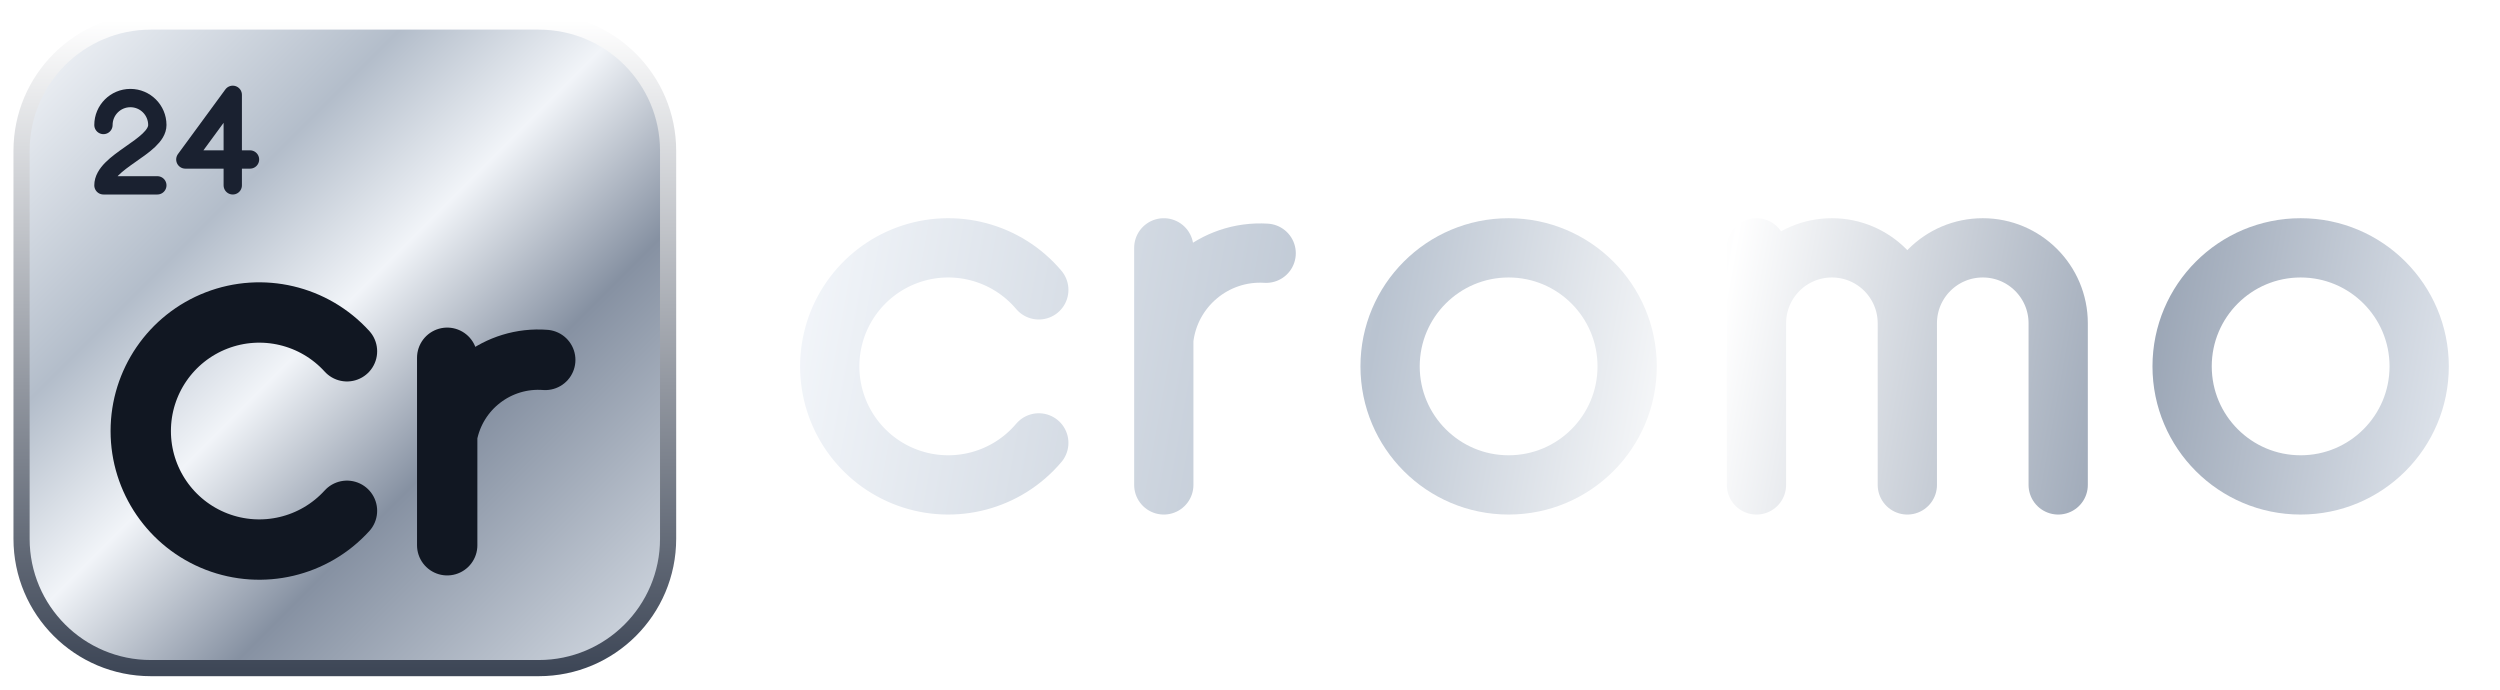
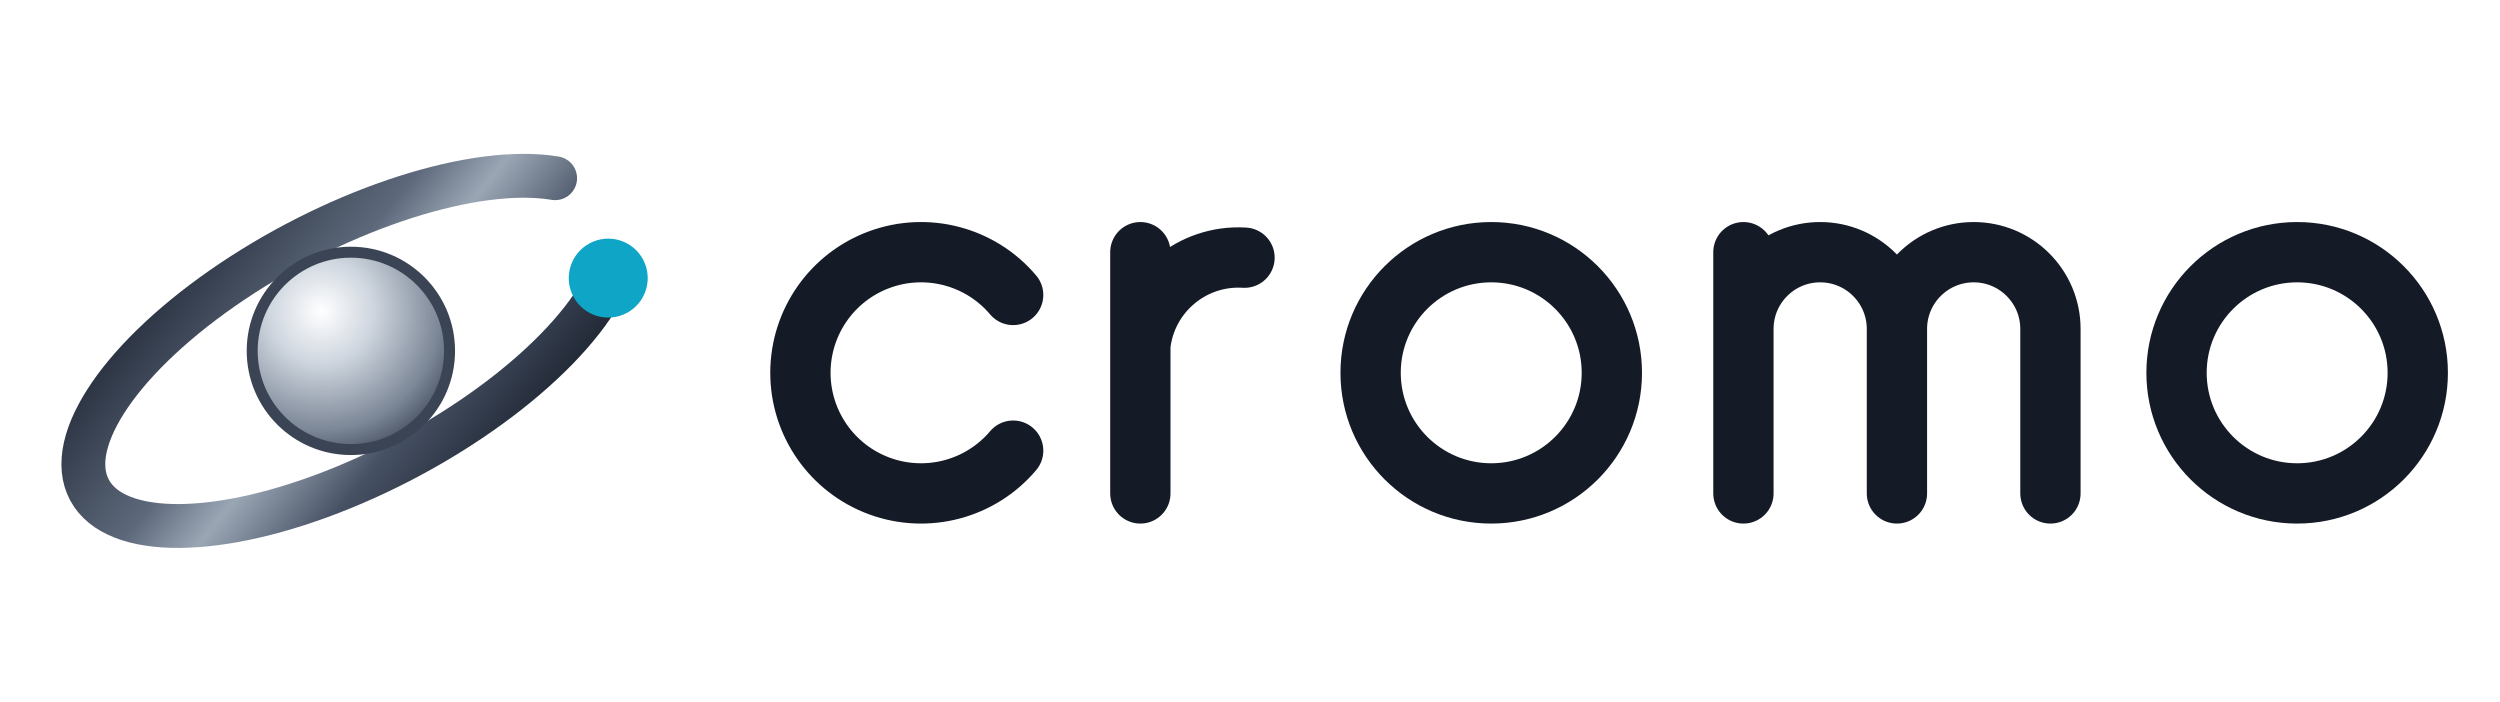
- <svg xmlns="http://www.w3.org/2000/svg" viewBox="0 0 232 64" role="img" aria-label="Cromo">
+ <svg xmlns="http://www.w3.org/2000/svg" viewBox="0 0 228 64" role="img" aria-label="Cromo">
  <defs>
-     <linearGradient id="chrome" x1="0" y1="0" x2="1" y2="1">
-       <stop offset="0" stop-color="#f8fafd" />
-       <stop offset="0.3" stop-color="#b3bdca" />
-       <stop offset="0.47" stop-color="#f1f4f8" />
-       <stop offset="0.66" stop-color="#8691a2" />
-       <stop offset="1" stop-color="#d9dfe7" />
+     <linearGradient id="orbit" x1="0" y1="0" x2="1" y2="1">
+       <stop offset="0" stop-color="#1b2230" />
+       <stop offset="0.38" stop-color="#5d697b" />
+       <stop offset="0.52" stop-color="#9ba6b5" />
+       <stop offset="0.72" stop-color="#465164" />
+       <stop offset="1" stop-color="#171d29" />
    </linearGradient>
-     <linearGradient id="edge" x1="0" y1="0" x2="0" y2="1">
+     <radialGradient id="nucleus" cx="0.35" cy="0.3" r="0.75">
      <stop offset="0" stop-color="#ffffff" />
-       <stop offset="1" stop-color="#3e4757" />
-     </linearGradient>
-     <linearGradient id="word" gradientUnits="userSpaceOnUse" x1="74" y1="20" x2="228" y2="48">
-       <stop offset="0" stop-color="#f4f7fb" />
-       <stop offset="0.35" stop-color="#b9c3d0" />
-       <stop offset="0.55" stop-color="#ffffff" />
-       <stop offset="0.8" stop-color="#9aa5b5" />
-       <stop offset="1" stop-color="#e3e8ef" />
-     </linearGradient>
+       <stop offset="0.35" stop-color="#cfd6df" />
+       <stop offset="0.8" stop-color="#7c8797" />
+       <stop offset="1" stop-color="#4b5565" />
+     </radialGradient>
  </defs>
-   <rect x="2" y="2" width="60" height="60" rx="12" fill="url(#chrome)" stroke="url(#edge)" stroke-width="1.5" />
-   <g fill="none" stroke="#1a2130" stroke-width="1.7" stroke-linecap="round" stroke-linejoin="round">
-     <path d="M9.6 11.6a2.5 2.5 0 0 1 5 0c0 2-5 3.4-5 5.6h5" />
-     <path d="M21.6 17.2V8.8l-4.4 6h6" />
+   <g transform="translate(32 32) rotate(-28)">
+     <path d="M23.84 -5.16A27 11 0 1 0 23.84 5.16" fill="none" stroke="url(#orbit)" stroke-width="4" stroke-linecap="round" />
+     <circle cx="23.84" cy="5.16" r="3.6" fill="#0ea5c6" />
  </g>
-   <g fill="none" stroke="#111722" stroke-width="5.6" stroke-linecap="round">
-     <path d="M32.2 32.6A11 11 0 1 0 32.2 47.4" />
-     <path d="M41.5 33.2V50.6M41.5 40.4A8.6 8.6 0 0 1 50.6 33.4" />
-   </g>
-   <g fill="none" stroke="url(#word)" stroke-width="5.5" stroke-linecap="round" stroke-linejoin="round">
+   <circle cx="32" cy="32" r="9" fill="url(#nucleus)" stroke="#3a4454" stroke-width="1" />
+   <g fill="none" stroke="#151b26" stroke-width="5.5" stroke-linecap="round" stroke-linejoin="round" transform="translate(-4 0)">
    <path d="M96.4 26.9A11 11 0 1 0 96.4 41.1" />
    <path d="M108 23V45M108 31.5A9 9 0 0 1 117.5 23.5" />
    <circle cx="140" cy="34" r="11" />
    <path d="M163 45V23M163 30A7 7 0 0 1 177 30V45M177 30A7 7 0 0 1 191 30V45" />
    <circle cx="213.5" cy="34" r="11" />
  </g>
</svg>
